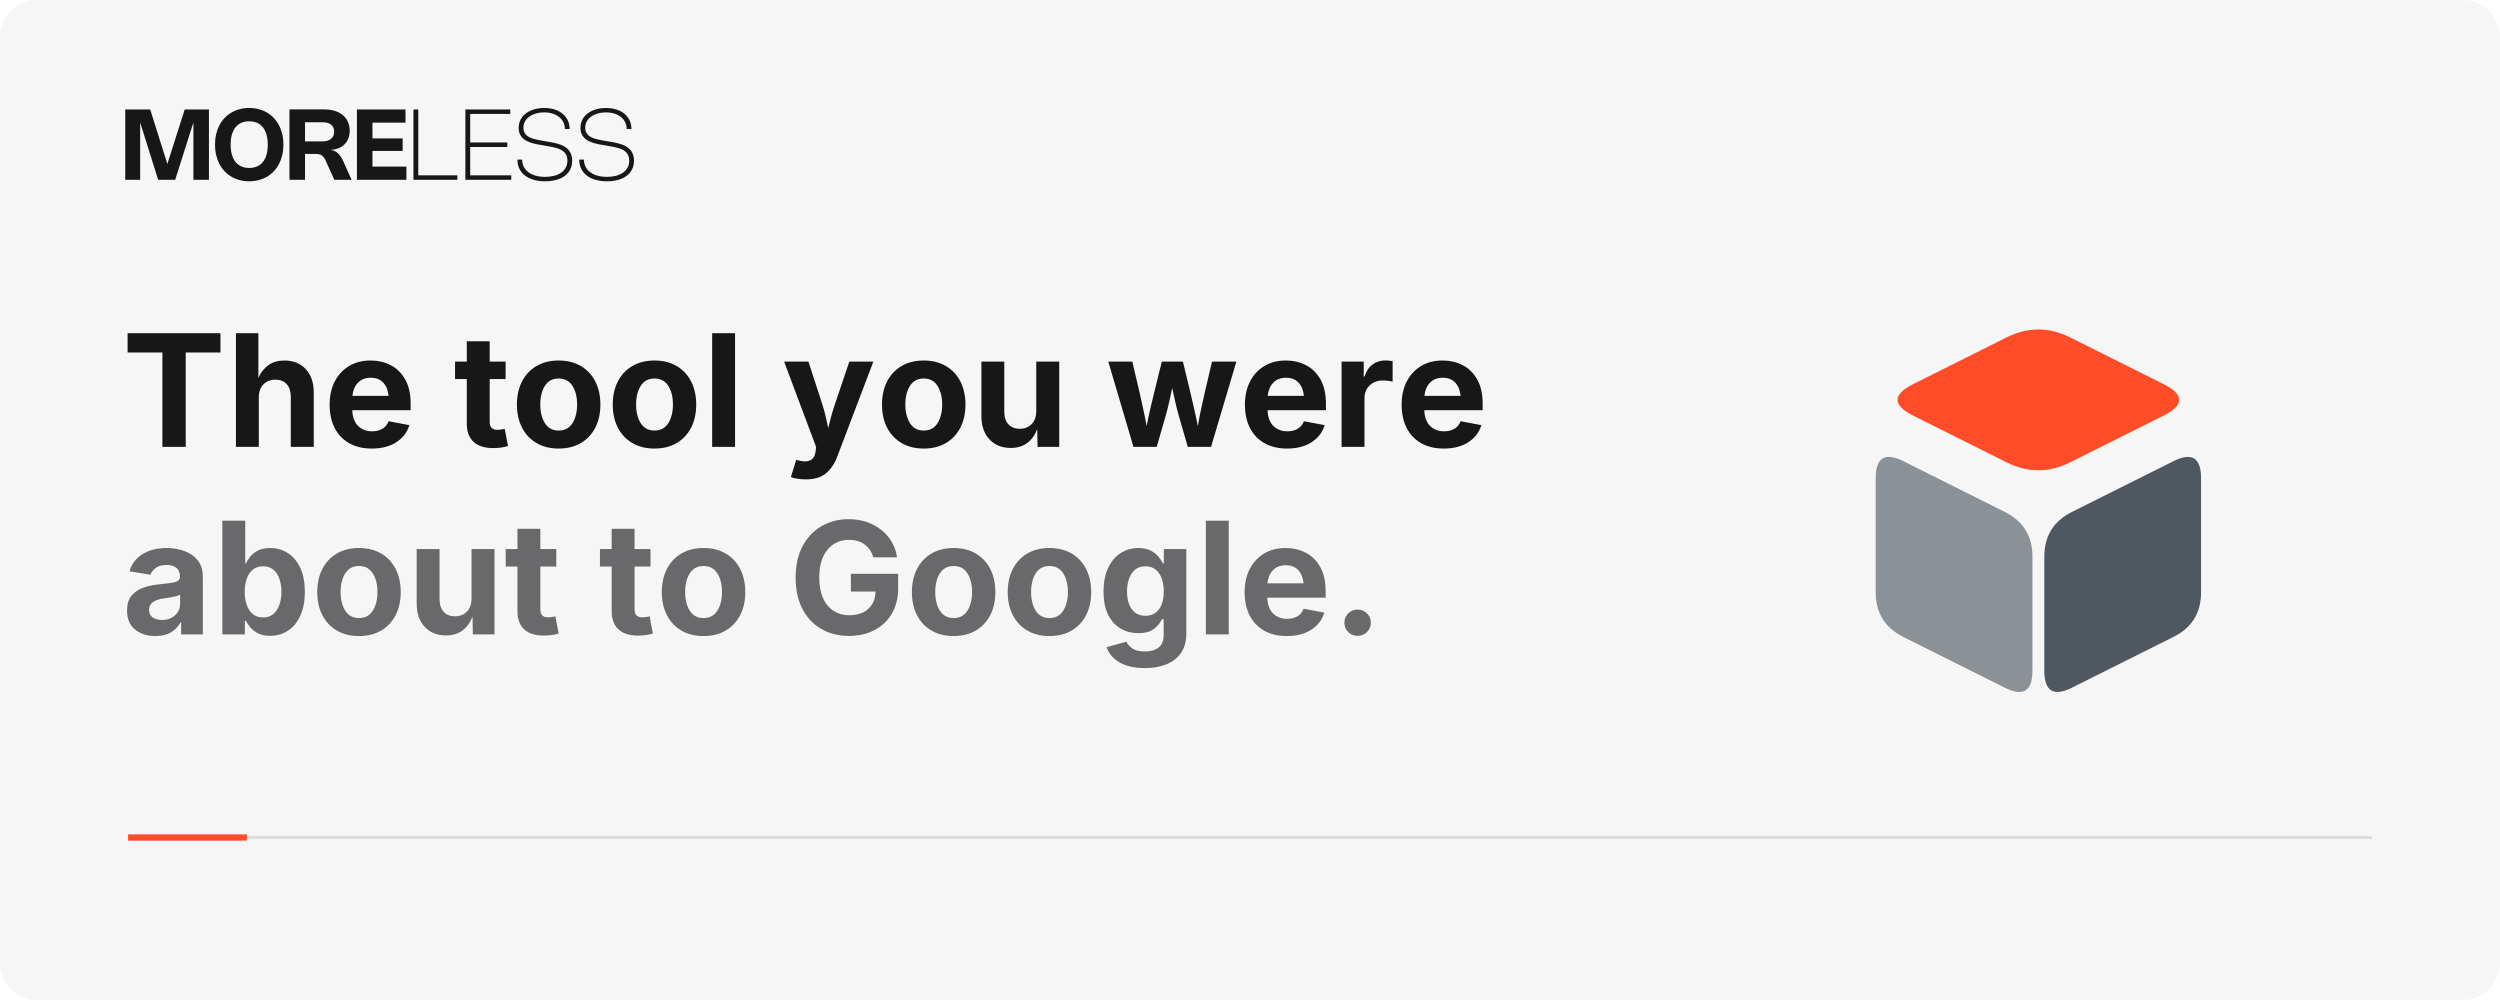
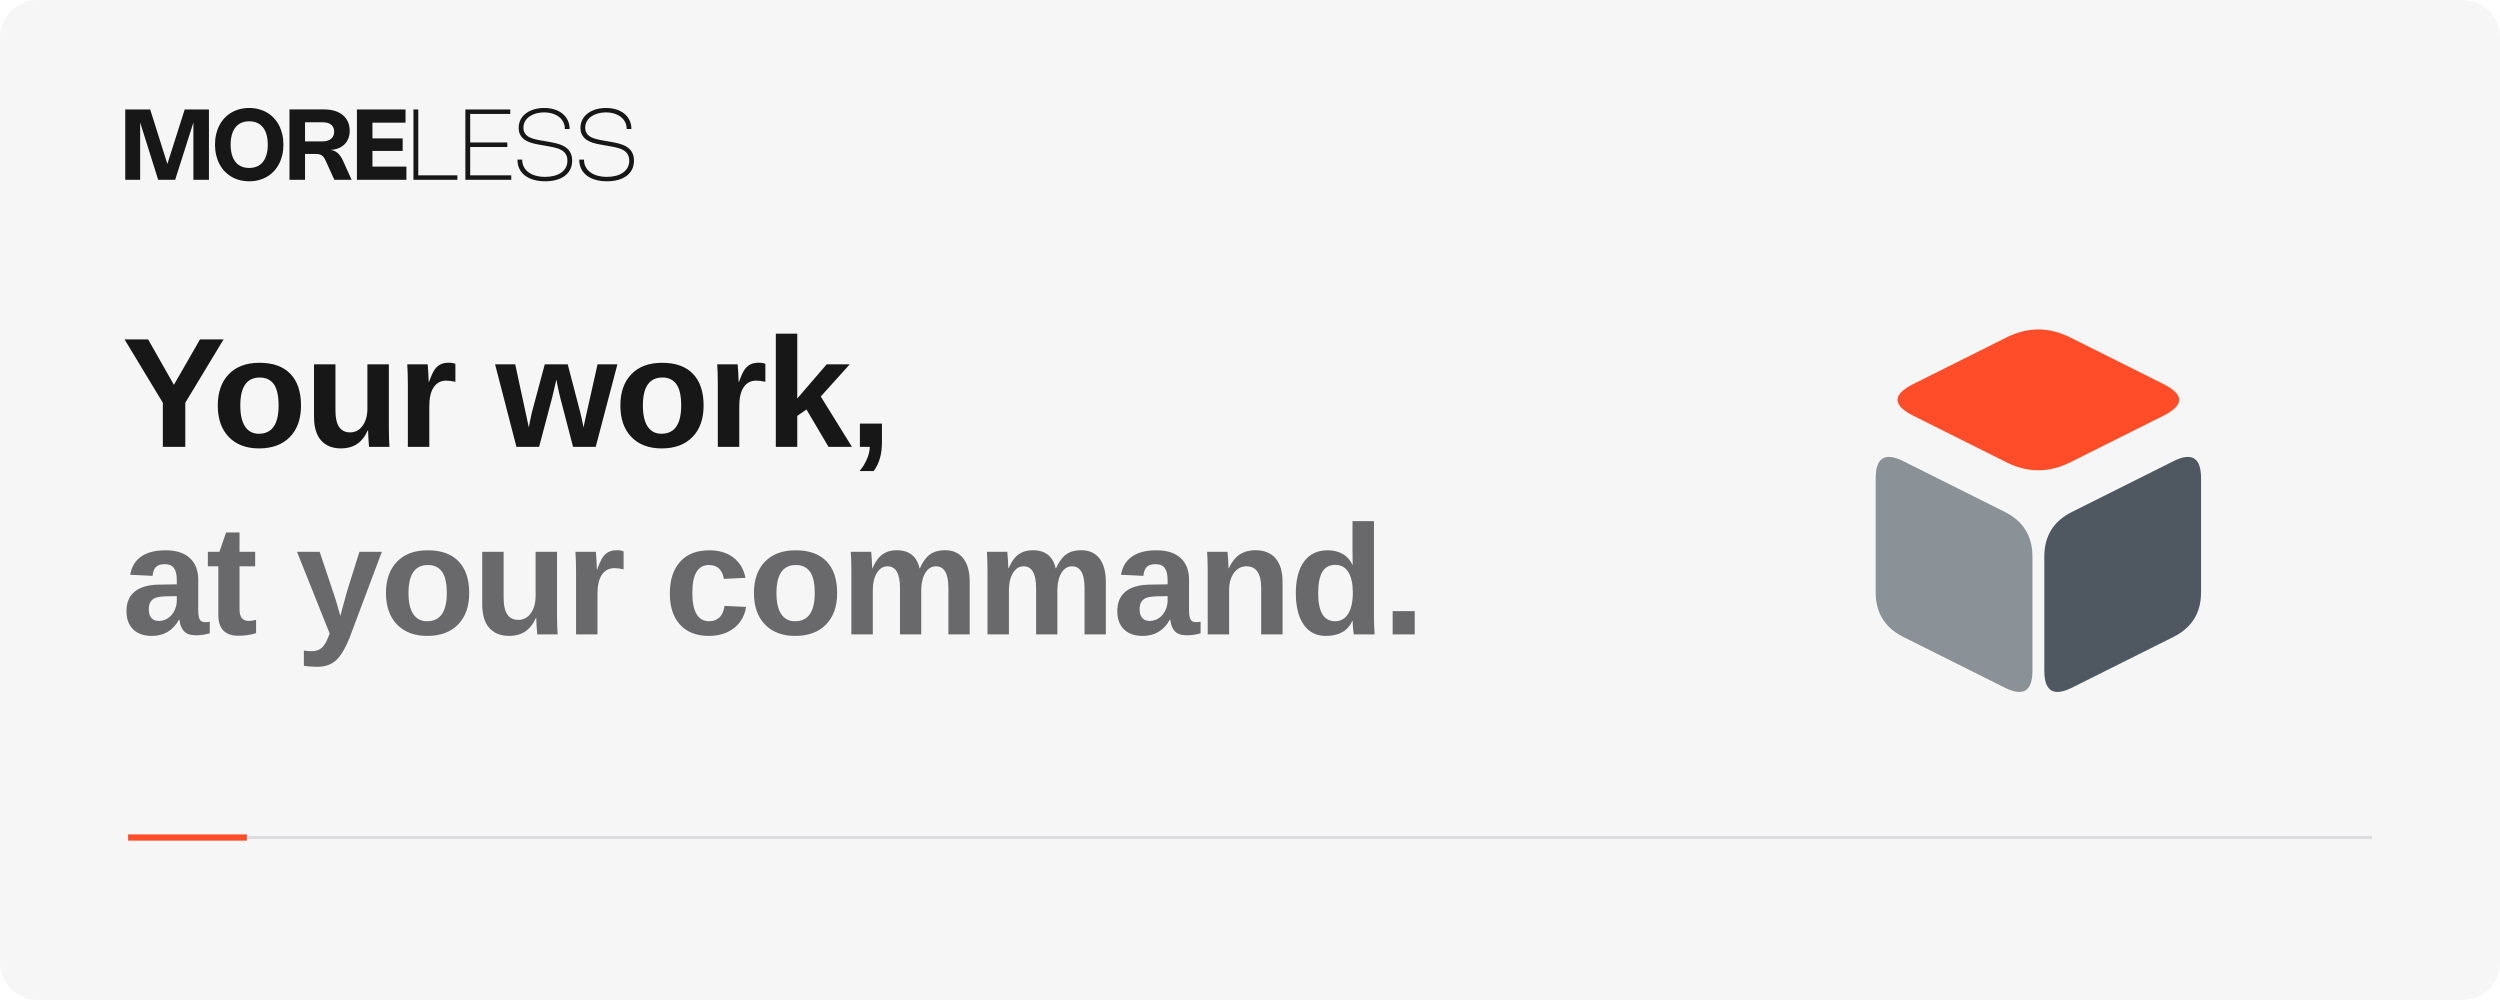
<svg xmlns="http://www.w3.org/2000/svg" width="1600" height="640">
  <path fill="#F6F6F6" d="M0 616L0 24Q0 23.411 0.029 22.822Q0.058 22.234 0.116 21.648Q0.173 21.061 0.26 20.478Q0.346 19.896 0.461 19.318Q0.576 18.74 0.719 18.168Q0.862 17.597 1.033 17.033Q1.204 16.469 1.403 15.915Q1.601 15.36 1.827 14.816Q2.052 14.271 2.304 13.739Q2.556 13.206 2.834 12.686Q3.112 12.167 3.415 11.662Q3.717 11.156 4.045 10.666Q4.372 10.176 4.723 9.703Q5.074 9.23 5.448 8.775Q5.822 8.319 6.217 7.883Q6.613 7.446 7.029 7.029Q7.446 6.613 7.883 6.217Q8.319 5.822 8.775 5.448Q9.23 5.074 9.703 4.723Q10.176 4.372 10.666 4.045Q11.156 3.717 11.662 3.415Q12.167 3.112 12.686 2.834Q13.206 2.556 13.739 2.304Q14.271 2.052 14.816 1.827Q15.36 1.601 15.915 1.403Q16.469 1.204 17.033 1.033Q17.597 0.862 18.168 0.719Q18.74 0.576 19.318 0.461Q19.896 0.346 20.478 0.26Q21.061 0.173 21.648 0.116Q22.234 0.058 22.822 0.029Q23.411 0 24 0L1576 0Q1576.589 0 1577.178 0.029Q1577.766 0.058 1578.352 0.116Q1578.939 0.173 1579.522 0.26Q1580.104 0.346 1580.682 0.461Q1581.26 0.576 1581.831 0.719Q1582.403 0.862 1582.967 1.033Q1583.531 1.204 1584.085 1.403Q1584.64 1.601 1585.184 1.827Q1585.728 2.052 1586.261 2.304Q1586.794 2.556 1587.313 2.834Q1587.833 3.112 1588.338 3.415Q1588.844 3.717 1589.333 4.045Q1589.823 4.372 1590.297 4.723Q1590.77 5.074 1591.225 5.448Q1591.681 5.822 1592.117 6.217Q1592.554 6.613 1592.97 7.029Q1593.387 7.446 1593.783 7.883Q1594.178 8.319 1594.552 8.775Q1594.926 9.23 1595.277 9.703Q1595.628 10.176 1595.955 10.666Q1596.282 11.156 1596.585 11.662Q1596.888 12.167 1597.166 12.686Q1597.444 13.206 1597.695 13.739Q1597.947 14.271 1598.173 14.816Q1598.398 15.36 1598.597 15.915Q1598.795 16.469 1598.966 17.033Q1599.137 17.597 1599.28 18.168Q1599.424 18.74 1599.539 19.318Q1599.654 19.896 1599.74 20.478Q1599.826 21.061 1599.884 21.648Q1599.942 22.234 1599.971 22.822Q1600 23.411 1600 24L1600 616Q1600 616.589 1599.971 617.178Q1599.942 617.766 1599.884 618.352Q1599.827 618.939 1599.74 619.521Q1599.654 620.104 1599.539 620.682Q1599.424 621.26 1599.28 621.831Q1599.137 622.403 1598.966 622.967Q1598.795 623.531 1598.597 624.085Q1598.398 624.64 1598.173 625.184Q1597.947 625.729 1597.695 626.261Q1597.444 626.794 1597.166 627.313Q1596.888 627.833 1596.585 628.338Q1596.282 628.844 1595.955 629.334Q1595.628 629.823 1595.277 630.297Q1594.926 630.77 1594.552 631.225Q1594.178 631.681 1593.783 632.117Q1593.387 632.554 1592.97 632.971Q1592.554 633.387 1592.117 633.783Q1591.681 634.179 1591.225 634.552Q1590.77 634.926 1590.297 635.277Q1589.823 635.628 1589.333 635.955Q1588.844 636.283 1588.338 636.586Q1587.833 636.888 1587.313 637.166Q1586.794 637.444 1586.261 637.696Q1585.728 637.948 1585.184 638.173Q1584.64 638.399 1584.085 638.597Q1583.531 638.796 1582.967 638.967Q1582.403 639.138 1581.831 639.281Q1581.26 639.424 1580.682 639.539Q1580.104 639.654 1579.522 639.74Q1578.939 639.827 1578.352 639.884Q1577.766 639.942 1577.178 639.971Q1576.589 640 1576 640L24 640Q23.411 640 22.822 639.971Q22.234 639.942 21.648 639.884Q21.061 639.827 20.478 639.74Q19.896 639.654 19.318 639.539Q18.74 639.424 18.168 639.281Q17.597 639.138 17.033 638.967Q16.469 638.796 15.915 638.597Q15.36 638.399 14.816 638.173Q14.271 637.948 13.739 637.696Q13.206 637.444 12.686 637.166Q12.167 636.888 11.662 636.585Q11.156 636.283 10.666 635.955Q10.176 635.628 9.703 635.277Q9.23 634.926 8.775 634.552Q8.319 634.178 7.883 633.783Q7.446 633.387 7.029 632.971Q6.613 632.554 6.217 632.117Q5.822 631.681 5.448 631.225Q5.074 630.77 4.723 630.297Q4.372 629.823 4.045 629.334Q3.717 628.844 3.415 628.338Q3.112 627.833 2.834 627.313Q2.556 626.794 2.304 626.261Q2.052 625.729 1.827 625.184Q1.601 624.64 1.403 624.085Q1.204 623.531 1.033 622.967Q0.862 622.403 0.719 621.831Q0.576 621.26 0.461 620.682Q0.346 620.104 0.26 619.521Q0.173 618.939 0.116 618.352Q0.058 617.766 0.029 617.178Q0 616.589 0 616Z" />
  <path fill="#171717" transform="matrix(0.11 0 0 0.11 78 60)" d="M506.598 91.334L506.598 500.74L416.129 500.74L416.129 167.35L310.051 500.74L211.285 500.74L106.348 167.21L106.348 500.74L19.598 500.74L19.598 91.334L164.754 91.334L264.676 408.412L365.598 91.334L506.598 91.334ZM541.803 296.037Q541.803 263.834 548.459 235.569C552.897 216.717 559.217 199.393 567.429 183.599Q579.738 159.898 597.491 141.147Q615.238 122.397 637.288 109.444Q659.332 96.494 685.459 89.615Q711.583 82.741 740.788 82.74Q769.989 82.741 796.116 89.615Q822.237 96.495 844.35 109.444Q866.475 122.397 884.147 141.147Q901.833 159.897 914.209 183.6C922.467 199.393 928.819 216.737 933.256 235.631Q939.913 263.976 939.913 296.037Q939.913 328.101 933.256 356.444C928.819 375.342 922.467 392.69 914.209 408.49Q901.832 432.179 884.147 450.928Q866.475 469.68 844.35 482.631Q822.237 495.586 796.116 502.459Q769.989 509.333 740.788 509.334Q711.582 509.333 685.459 502.459Q659.332 495.586 637.288 482.631Q615.238 469.68 597.491 450.928Q579.738 432.178 567.428 408.49Q555.115 384.79 548.459 356.444Q541.803 328.101 541.803 296.037M632.85 296.037Q632.85 328.82 640.069 354.162Q647.301 379.492 661.038 396.74C670.202 408.24 681.491 416.951 694.897 422.865Q715.017 431.741 740.787 431.74Q766.552 431.741 786.663 422.865C800.069 416.951 811.373 408.24 820.584 396.74Q834.414 379.491 841.631 354.162C846.451 337.268 848.866 317.892 848.866 296.037Q848.864 263.26 841.631 237.927Q834.413 212.585 820.584 195.334Q806.771 178.085 786.663 169.209C773.256 163.295 757.963 160.334 740.788 160.334C723.608 160.334 708.311 163.295 694.897 169.209Q674.787 178.085 661.037 195.334C651.881 206.834 644.889 221.034 640.069 237.928Q632.849 263.259 632.85 296.038M975.118 500.74L975.118 91.194L1177.68 91.194C1200.68 91.194 1221.313 94.108 1239.587 99.928Q1267.007 108.664 1286.117 124.772Q1305.225 140.867 1315.383 163.772Q1325.556 186.681 1325.555 215.022Q1325.555 239.788 1317.54 260.037Q1309.522 280.287 1294.696 294.819C1284.821 304.506 1272.891 312.096 1258.915 317.584Q1237.945 325.822 1212.04 326.678Q1236.507 328.4 1255.18 344.647Q1273.866 360.884 1287.337 391.084L1336.571 500.74L1236.227 500.74L1186.555 391.381Q1181.115 379.211 1175.525 371.271Q1169.945 363.321 1162.93 358.6C1158.25 355.444 1152.883 353.248 1146.82 352.006Q1137.741 350.147 1124.993 350.146L1065.587 350.146L1065.587 500.74L975.118 500.74ZM1167.228 277.147Q1183.257 277.147 1195.852 273.35Q1208.462 269.554 1217.18 262.334Q1225.91 255.103 1230.493 244.584Q1235.086 234.054 1235.087 220.6Q1235.085 194.117 1217.477 180.022Q1199.864 165.912 1167.087 165.912L1065.587 165.912L1065.587 277.147L1167.228 277.147ZM1650.349 91.334L1650.349 168.35L1457.959 168.35L1457.959 259.819L1633.755 259.819L1633.755 332.834L1457.958 332.834L1457.958 423.724L1655.505 423.724L1655.505 500.74L1367.489 500.74L1367.489 91.334L1650.349 91.334ZM1724.524 91.334L1724.524 474.537L1951.977 474.537L1951.977 500.74L1696.46 500.74L1696.46 91.334L1724.524 91.334ZM2259.756 91.334L2259.756 117.537L2026.568 117.537L2026.568 283.303L2242.568 283.303L2242.568 309.631L2026.568 309.631L2026.568 474.537L2265.474 474.537L2265.474 500.74L1998.506 500.74L1998.506 91.334L2259.756 91.334ZM2457.018 82.74Q2489.501 82.74 2516.705 91.272C2534.838 96.952 2550.444 105.084 2563.518 115.678Q2583.124 131.557 2594.08 154.256Q2605.032 176.945 2605.033 205.146L2577.393 205.146Q2577.391 182.805 2568.377 164.99Q2559.359 147.166 2543.252 134.569Q2527.157 121.978 2505.033 115.24C2490.291 110.752 2474.19 108.506 2456.721 108.506C2445.94 108.506 2435.463 109.393 2425.299 111.162Q2410.063 113.805 2396.674 119.037Q2383.28 124.257 2372.111 131.85Q2360.954 139.43 2353.002 149.319Q2345.062 159.195 2340.627 171.287C2337.667 179.35 2336.19 188.061 2336.19 197.412C2336.19 206.862 2337.666 215.069 2340.627 222.037Q2345.064 232.477 2352.94 240.209C2358.19 245.365 2364.416 249.689 2371.627 253.178Q2382.437 258.4 2395.315 262.256Q2408.204 266.116 2422.58 268.834Q2437.2 271.595 2451.861 274.131L2479.205 278.865Q2491.134 280.928 2503.033 283.162Q2515.283 285.45 2527.361 288.522Q2539.361 291.571 2550.986 295.834C2558.674 298.647 2565.947 301.987 2572.815 305.85Q2583.125 311.649 2591.783 319.381Q2600.439 327.102 2606.674 337.271Q2612.906 347.431 2616.408 360.241Q2619.907 373.054 2619.908 389.225Q2619.908 418.428 2608.378 440.835Q2596.858 463.242 2576.033 478.49Q2555.205 493.727 2526.283 501.522Q2497.375 509.333 2462.736 509.334Q2426.232 509.334 2396.456 500.803Q2366.686 492.289 2345.564 476.115Q2324.453 459.946 2312.923 436.475Q2301.405 412.992 2301.407 383.209L2329.032 383.209Q2329.03 406.835 2338.767 425.522Q2348.498 444.194 2366.11 457.084Q2383.718 469.964 2408.345 476.772C2424.76 481.302 2442.939 483.569 2462.876 483.569Q2490.796 483.571 2514.487 477.49Q2538.171 471.396 2555.487 459.444C2567.037 451.474 2576.057 441.624 2582.549 429.881Q2592.282 412.275 2592.282 389.225Q2592.28 373.193 2587.626 361.381Q2582.983 349.568 2574.814 340.991Q2566.657 332.401 2555.564 326.6Q2544.468 320.804 2531.439 316.725C2522.76 314.006 2513.626 311.717 2504.032 309.85Q2489.564 307.042 2475.049 304.49L2445.705 299.334Q2430.073 296.675 2414.502 293.678Q2398.645 290.647 2383.221 285.881Q2367.971 281.147 2354.377 274.209Q2340.784 267.271 2330.611 256.819C2323.838 249.849 2318.471 241.576 2314.502 231.99Q2308.563 217.602 2308.565 198.131Q2308.565 179.945 2313.861 164.35C2317.393 153.944 2322.354 144.47 2328.752 135.928Q2338.344 123.118 2351.862 113.24Q2365.392 103.366 2381.846 96.569Q2398.312 89.759 2417.346 86.256C2430.041 83.912 2443.268 82.74 2457.018 82.74M2816.608 82.74Q2849.091 82.74 2876.296 91.272C2894.428 96.952 2910.034 105.084 2923.108 115.678Q2942.713 131.557 2953.671 154.256Q2964.623 176.945 2964.624 205.146L2936.984 205.146C2936.984 190.252 2933.975 176.866 2927.967 164.99Q2918.951 147.166 2902.842 134.569Q2886.748 121.978 2864.624 115.24Q2842.513 108.507 2816.311 108.506C2805.53 108.506 2795.053 109.393 2784.889 111.162Q2769.654 113.805 2756.264 119.037Q2742.869 124.257 2731.702 131.85Q2720.544 139.43 2712.592 149.319Q2704.654 159.195 2700.217 171.287C2697.257 179.35 2695.78 188.061 2695.78 197.412Q2695.779 211.586 2700.217 222.037Q2704.655 232.477 2712.53 240.209Q2720.404 247.944 2731.217 253.178Q2742.027 258.4 2754.905 262.256C2763.499 264.83 2772.584 267.022 2782.171 268.834Q2796.79 271.595 2811.451 274.131L2838.796 278.865Q2850.725 280.928 2862.624 283.162Q2874.874 285.45 2886.951 288.522Q2898.952 291.571 2910.576 295.834C2918.263 298.647 2925.536 301.987 2932.404 305.85C2939.279 309.717 2945.599 314.225 2951.373 319.381Q2960.029 327.102 2966.263 337.271C2970.42 344.045 2973.662 351.701 2975.998 360.241Q2979.497 373.054 2979.498 389.225Q2979.498 418.428 2967.966 440.835Q2956.446 463.242 2935.623 478.49Q2914.793 493.727 2885.873 501.522C2866.599 506.729 2845.42 509.334 2822.326 509.334Q2785.822 509.334 2756.045 500.803Q2726.278 492.289 2705.154 476.115Q2684.044 459.946 2672.514 436.475Q2660.996 412.992 2660.998 383.209L2688.623 383.209Q2688.621 406.835 2698.357 425.522Q2708.088 444.194 2725.701 457.084Q2743.308 469.964 2767.935 476.772C2784.349 481.302 2802.529 483.569 2822.466 483.569Q2850.386 483.571 2874.076 477.49Q2897.761 471.396 2915.076 459.444C2926.626 451.474 2935.646 441.624 2942.138 429.881Q2951.872 412.275 2951.873 389.225C2951.873 378.537 2950.318 369.256 2947.216 361.381C2944.123 353.506 2939.849 346.709 2934.404 340.991Q2926.247 332.401 2915.154 326.6Q2904.058 320.804 2891.029 316.725C2882.349 314.006 2873.216 311.717 2863.623 309.85Q2849.154 307.042 2834.638 304.49L2805.295 299.334Q2789.662 296.675 2774.091 293.678Q2758.234 290.647 2742.811 285.881Q2727.559 281.147 2713.966 274.209Q2700.373 267.271 2690.201 256.819C2683.427 249.849 2678.061 241.576 2674.091 231.99Q2668.153 217.602 2668.154 198.131Q2668.154 179.945 2673.451 164.35Q2678.746 148.741 2688.341 135.928Q2697.933 123.118 2711.451 113.24Q2724.981 103.366 2741.435 96.569C2752.412 92.029 2764.248 88.592 2776.935 86.256Q2795.981 82.74 2816.607 82.74" />
-   <path fill="#171717" transform="translate(78 286)" d="M3.662 -60.4L3.662 -72.754L63.086 -72.754L63.086 -60.4L40.869 -60.4L40.869 0L25.928 0L25.928 -60.4L3.662 -60.4Z" />
-   <path fill="#171717" transform="translate(144.748 286)" d="M20.898 -31.592L20.898 0L6.25 0L6.25 -72.754L20.605 -72.754L20.605 -44.141Q22.998 -49.463 27.1 -52.368Q31.201 -55.273 37.256 -55.273Q45.752 -55.273 50.903 -49.805Q56.055 -44.336 56.055 -34.717L56.055 0L41.357 0L41.357 -32.178Q41.357 -37.256 38.745 -40.137Q36.133 -43.018 31.494 -43.018Q26.807 -43.018 23.853 -40.015Q20.898 -37.012 20.898 -31.592Z" />
-   <path fill="#171717" transform="translate(207.004 286)" d="M30.908 1.074Q22.559 1.074 16.504 -2.344Q10.449 -5.762 7.202 -12.061Q3.955 -18.359 3.955 -27.002Q3.955 -35.449 7.202 -41.797Q10.449 -48.145 16.333 -51.709Q22.217 -55.273 30.176 -55.273Q37.305 -55.273 43.115 -52.246Q48.926 -49.219 52.368 -43.066Q55.811 -36.914 55.811 -27.588L55.811 -23.486L18.457 -23.486Q18.701 -16.797 22.168 -13.379Q25.635 -9.961 31.152 -9.961Q35.01 -9.961 37.769 -11.597Q40.527 -13.232 41.699 -16.406L54.98 -13.916Q52.979 -7.129 46.704 -3.027Q40.43 1.074 30.908 1.074ZM18.555 -32.666L41.699 -32.666Q41.162 -37.988 38.281 -41.113Q35.4 -44.238 30.322 -44.238Q25.049 -44.238 22.021 -40.991Q18.994 -37.744 18.555 -32.666Z" />
-   <path fill="#171717" transform="translate(266.574 286)" d="" />
-   <path fill="#171717" transform="translate(290.256 286)" d="M33.35 -54.59L33.35 -43.408L23.145 -43.408L23.145 -15.967Q23.145 -10.889 28.125 -10.889Q28.955 -10.889 30.444 -11.108Q31.934 -11.328 32.764 -11.523L34.863 -0.537Q32.422 0.195 30.005 0.488Q27.588 0.781 25.391 0.781Q17.188 0.781 12.842 -3.198Q8.496 -7.178 8.496 -14.697L8.496 -43.408L0.977 -43.408L0.977 -54.59L8.496 -54.59L8.496 -67.578L23.145 -67.578L23.145 -54.59L33.35 -54.59Z" />
-   <path fill="#171717" transform="translate(326.877 286)" d="M30.664 1.074Q22.461 1.074 16.455 -2.466Q10.449 -6.006 7.202 -12.329Q3.955 -18.652 3.955 -27.051Q3.955 -35.498 7.202 -41.846Q10.449 -48.193 16.455 -51.733Q22.461 -55.273 30.664 -55.273Q38.867 -55.273 44.873 -51.733Q50.879 -48.193 54.126 -41.846Q57.373 -35.498 57.373 -27.051Q57.373 -18.652 54.126 -12.329Q50.879 -6.006 44.873 -2.466Q38.867 1.074 30.664 1.074ZM30.664 -10.449Q36.523 -10.449 39.502 -15.186Q42.48 -19.922 42.48 -27.1Q42.48 -34.326 39.502 -39.038Q36.523 -43.75 30.664 -43.75Q24.805 -43.75 21.851 -39.038Q18.896 -34.326 18.896 -27.1Q18.896 -19.922 21.851 -15.186Q24.805 -10.449 30.664 -10.449Z" />
-   <path fill="#171717" transform="translate(388.205 286)" d="M30.664 1.074Q22.461 1.074 16.455 -2.466Q10.449 -6.006 7.202 -12.329Q3.955 -18.652 3.955 -27.051Q3.955 -35.498 7.202 -41.846Q10.449 -48.193 16.455 -51.733Q22.461 -55.273 30.664 -55.273Q38.867 -55.273 44.873 -51.733Q50.879 -48.193 54.126 -41.846Q57.373 -35.498 57.373 -27.051Q57.373 -18.652 54.126 -12.329Q50.879 -6.006 44.873 -2.466Q38.867 1.074 30.664 1.074ZM30.664 -10.449Q36.523 -10.449 39.502 -15.186Q42.48 -19.922 42.48 -27.1Q42.48 -34.326 39.502 -39.038Q36.523 -43.75 30.664 -43.75Q24.805 -43.75 21.851 -39.038Q18.896 -34.326 18.896 -27.1Q18.896 -19.922 21.851 -15.186Q24.805 -10.449 30.664 -10.449Z" />
-   <path fill="#171717" transform="translate(449.533 286)" d="M20.898 -72.754L20.898 0L6.25 0L6.25 -72.754L20.898 -72.754Z" />
-   <path fill="#171717" transform="translate(476.633 286)" d="" />
-   <path fill="#171717" transform="translate(500.314 286)" d="M5.859 19.336L9.229 8.301L11.035 8.74Q15.479 9.961 18.311 8.569Q21.143 7.178 21.631 3.076L22.021 0.146L1.514 -54.59L17.09 -54.59L26.27 -26.27Q27.393 -22.705 28.174 -19.165Q28.955 -15.625 29.736 -12.012Q30.615 -15.674 31.567 -19.214Q32.52 -22.754 33.691 -26.27L43.262 -54.59L58.643 -54.59L35.449 6.445Q32.959 13.037 28.296 16.919Q23.633 20.801 15.43 20.801Q12.5 20.801 9.961 20.386Q7.422 19.971 5.859 19.336Z" />
-   <path fill="#171717" transform="translate(560.52 286)" d="M30.664 1.074Q22.461 1.074 16.455 -2.466Q10.449 -6.006 7.202 -12.329Q3.955 -18.652 3.955 -27.051Q3.955 -35.498 7.202 -41.846Q10.449 -48.193 16.455 -51.733Q22.461 -55.273 30.664 -55.273Q38.867 -55.273 44.873 -51.733Q50.879 -48.193 54.126 -41.846Q57.373 -35.498 57.373 -27.051Q57.373 -18.652 54.126 -12.329Q50.879 -6.006 44.873 -2.466Q38.867 1.074 30.664 1.074ZM30.664 -10.449Q36.523 -10.449 39.502 -15.186Q42.48 -19.922 42.48 -27.1Q42.48 -34.326 39.502 -39.038Q36.523 -43.75 30.664 -43.75Q24.805 -43.75 21.851 -39.038Q18.896 -34.326 18.896 -27.1Q18.896 -19.922 21.851 -15.186Q24.805 -10.449 30.664 -10.449Z" />
-   <path fill="#171717" transform="translate(621.848 286)" d="M25.049 0.684Q16.553 0.684 11.401 -4.785Q6.25 -10.254 6.25 -19.873L6.25 -54.59L20.898 -54.59L20.898 -22.412Q20.898 -17.334 23.535 -14.453Q26.172 -11.572 30.762 -11.572Q35.449 -11.572 38.403 -14.575Q41.357 -17.578 41.357 -22.998L41.357 -54.59L56.055 -54.59L56.055 0L42.188 0L41.992 -11.328Q39.697 -5.518 35.474 -2.417Q31.25 0.684 25.049 0.684Z" />
-   <path fill="#171717" transform="translate(684.104 286)" d="" />
-   <path fill="#171717" transform="translate(707.785 286)" d="M17.627 0L1.514 -54.59L16.895 -54.59L21.631 -34.424Q22.607 -29.883 23.779 -24.658Q24.951 -19.434 26.074 -13.33Q27.197 -19.287 28.442 -24.536Q29.688 -29.785 30.811 -34.424L35.791 -54.59L49.268 -54.59L54.15 -34.424Q55.176 -29.785 56.421 -24.561Q57.666 -19.336 58.838 -13.281Q59.863 -19.336 60.986 -24.561Q62.109 -29.785 63.184 -34.424L67.92 -54.59L83.496 -54.59L67.285 0L52.393 0L46.338 -21.045Q45.312 -24.561 44.36 -28.955Q43.408 -33.35 42.432 -37.646Q41.504 -33.35 40.527 -28.931Q39.551 -24.512 38.574 -21.045L32.52 0L17.627 0Z" />
-   <path fill="#171717" transform="translate(792.795 286)" d="M30.908 1.074Q22.559 1.074 16.504 -2.344Q10.449 -5.762 7.202 -12.061Q3.955 -18.359 3.955 -27.002Q3.955 -35.449 7.202 -41.797Q10.449 -48.145 16.333 -51.709Q22.217 -55.273 30.176 -55.273Q37.305 -55.273 43.115 -52.246Q48.926 -49.219 52.368 -43.066Q55.811 -36.914 55.811 -27.588L55.811 -23.486L18.457 -23.486Q18.701 -16.797 22.168 -13.379Q25.635 -9.961 31.152 -9.961Q35.01 -9.961 37.769 -11.597Q40.527 -13.232 41.699 -16.406L54.98 -13.916Q52.979 -7.129 46.704 -3.027Q40.43 1.074 30.908 1.074ZM18.555 -32.666L41.699 -32.666Q41.162 -37.988 38.281 -41.113Q35.4 -44.238 30.322 -44.238Q25.049 -44.238 22.021 -40.991Q18.994 -37.744 18.555 -32.666Z" />
-   <path fill="#171717" transform="translate(852.365 286)" d="M6.25 0L6.25 -54.59L20.41 -54.59L20.41 -45.068L20.996 -45.068Q22.51 -50.098 26.05 -52.71Q29.59 -55.322 34.18 -55.322Q36.67 -55.322 38.916 -54.834L38.916 -41.748Q37.939 -42.041 36.06 -42.261Q34.18 -42.48 32.568 -42.48Q27.49 -42.48 24.194 -39.307Q20.898 -36.133 20.898 -31.055L20.898 0L6.25 0Z" />
-   <path fill="#171717" transform="translate(893.088 286)" d="M30.908 1.074Q22.559 1.074 16.504 -2.344Q10.449 -5.762 7.202 -12.061Q3.955 -18.359 3.955 -27.002Q3.955 -35.449 7.202 -41.797Q10.449 -48.145 16.333 -51.709Q22.217 -55.273 30.176 -55.273Q37.305 -55.273 43.115 -52.246Q48.926 -49.219 52.368 -43.066Q55.811 -36.914 55.811 -27.588L55.811 -23.486L18.457 -23.486Q18.701 -16.797 22.168 -13.379Q25.635 -9.961 31.152 -9.961Q35.01 -9.961 37.769 -11.597Q40.527 -13.232 41.699 -16.406L54.98 -13.916Q52.979 -7.129 46.704 -3.027Q40.43 1.074 30.908 1.074ZM18.555 -32.666L41.699 -32.666Q41.162 -37.988 38.281 -41.113Q35.4 -44.238 30.322 -44.238Q25.049 -44.238 22.021 -40.991Q18.994 -37.744 18.555 -32.666Z" />
-   <path fill="#69696B" transform="translate(78 406)" d="M21.484 1.074Q13.672 1.074 8.496 -3.052Q3.32 -7.178 3.32 -15.283Q3.32 -21.387 6.25 -24.854Q9.18 -28.32 13.867 -29.932Q18.555 -31.543 23.926 -32.031Q30.957 -32.715 34.058 -33.472Q37.158 -34.229 37.158 -36.914L37.158 -37.158Q37.158 -40.625 34.937 -42.529Q32.715 -44.434 28.613 -44.434Q24.365 -44.434 21.777 -42.603Q19.189 -40.771 18.311 -38.135L4.883 -40.381Q6.982 -47.461 13.257 -51.367Q19.531 -55.273 28.662 -55.273Q34.521 -55.273 39.819 -53.418Q45.117 -51.562 48.462 -47.485Q51.807 -43.408 51.807 -36.768L51.807 0L37.939 0L37.939 -7.568L37.451 -7.568Q35.449 -3.76 31.494 -1.343Q27.539 1.074 21.484 1.074ZM25.635 -9.229Q30.762 -9.229 34.009 -12.207Q37.256 -15.186 37.256 -19.531L37.256 -25.439Q36.377 -24.805 34.399 -24.341Q32.422 -23.877 30.225 -23.511Q28.027 -23.145 26.416 -22.949Q22.363 -22.363 19.873 -20.654Q17.383 -18.945 17.383 -15.674Q17.383 -12.5 19.702 -10.864Q22.021 -9.229 25.635 -9.229Z" />
-   <path fill="#69696B" transform="translate(136.057 406)" d="M36.816 0.928Q32.373 0.928 29.297 -0.586Q26.221 -2.1 24.292 -4.321Q22.363 -6.543 21.338 -8.74L20.654 -8.74L20.654 0L6.25 0L6.25 -72.754L20.898 -72.754L20.898 -45.41L21.338 -45.41Q22.314 -47.559 24.194 -49.854Q26.074 -52.148 29.175 -53.711Q32.275 -55.273 36.914 -55.273Q42.969 -55.273 47.998 -52.148Q53.027 -49.023 56.03 -42.773Q59.033 -36.523 59.033 -27.197Q59.033 -18.115 56.104 -11.841Q53.174 -5.566 48.145 -2.319Q43.115 0.928 36.816 0.928ZM32.324 -10.84Q38.037 -10.84 41.04 -15.43Q44.043 -20.02 44.043 -27.246Q44.043 -34.424 41.064 -38.989Q38.086 -43.555 32.324 -43.555Q26.66 -43.555 23.608 -39.111Q20.557 -34.668 20.557 -27.246Q20.557 -19.824 23.633 -15.332Q26.709 -10.84 32.324 -10.84Z" />
-   <path fill="#69696B" transform="translate(199.094 406)" d="M30.664 1.074Q22.461 1.074 16.455 -2.466Q10.449 -6.006 7.202 -12.329Q3.955 -18.652 3.955 -27.051Q3.955 -35.498 7.202 -41.846Q10.449 -48.193 16.455 -51.733Q22.461 -55.273 30.664 -55.273Q38.867 -55.273 44.873 -51.733Q50.879 -48.193 54.126 -41.846Q57.373 -35.498 57.373 -27.051Q57.373 -18.652 54.126 -12.329Q50.879 -6.006 44.873 -2.466Q38.867 1.074 30.664 1.074ZM30.664 -10.449Q36.523 -10.449 39.502 -15.186Q42.48 -19.922 42.48 -27.1Q42.48 -34.326 39.502 -39.038Q36.523 -43.75 30.664 -43.75Q24.805 -43.75 21.851 -39.038Q18.896 -34.326 18.896 -27.1Q18.896 -19.922 21.851 -15.186Q24.805 -10.449 30.664 -10.449Z" />
-   <path fill="#69696B" transform="translate(260.422 406)" d="M25.049 0.684Q16.553 0.684 11.401 -4.785Q6.25 -10.254 6.25 -19.873L6.25 -54.59L20.898 -54.59L20.898 -22.412Q20.898 -17.334 23.535 -14.453Q26.172 -11.572 30.762 -11.572Q35.449 -11.572 38.403 -14.575Q41.357 -17.578 41.357 -22.998L41.357 -54.59L56.055 -54.59L56.055 0L42.188 0L41.992 -11.328Q39.697 -5.518 35.474 -2.417Q31.25 0.684 25.049 0.684Z" />
-   <path fill="#69696B" transform="translate(322.678 406)" d="M33.35 -54.59L33.35 -43.408L23.145 -43.408L23.145 -15.967Q23.145 -10.889 28.125 -10.889Q28.955 -10.889 30.444 -11.108Q31.934 -11.328 32.764 -11.523L34.863 -0.537Q32.422 0.195 30.005 0.488Q27.588 0.781 25.391 0.781Q17.188 0.781 12.842 -3.198Q8.496 -7.178 8.496 -14.697L8.496 -43.408L0.977 -43.408L0.977 -54.59L8.496 -54.59L8.496 -67.578L23.145 -67.578L23.145 -54.59L33.35 -54.59Z" />
-   <path fill="#69696B" transform="translate(359.299 406)" d="" />
-   <path fill="#69696B" transform="translate(382.98 406)" d="M33.35 -54.59L33.35 -43.408L23.145 -43.408L23.145 -15.967Q23.145 -10.889 28.125 -10.889Q28.955 -10.889 30.444 -11.108Q31.934 -11.328 32.764 -11.523L34.863 -0.537Q32.422 0.195 30.005 0.488Q27.588 0.781 25.391 0.781Q17.188 0.781 12.842 -3.198Q8.496 -7.178 8.496 -14.697L8.496 -43.408L0.977 -43.408L0.977 -54.59L8.496 -54.59L8.496 -67.578L23.145 -67.578L23.145 -54.59L33.35 -54.59Z" />
-   <path fill="#69696B" transform="translate(419.602 406)" d="M30.664 1.074Q22.461 1.074 16.455 -2.466Q10.449 -6.006 7.202 -12.329Q3.955 -18.652 3.955 -27.051Q3.955 -35.498 7.202 -41.846Q10.449 -48.193 16.455 -51.733Q22.461 -55.273 30.664 -55.273Q38.867 -55.273 44.873 -51.733Q50.879 -48.193 54.126 -41.846Q57.373 -35.498 57.373 -27.051Q57.373 -18.652 54.126 -12.329Q50.879 -6.006 44.873 -2.466Q38.867 1.074 30.664 1.074ZM30.664 -10.449Q36.523 -10.449 39.502 -15.186Q42.48 -19.922 42.48 -27.1Q42.48 -34.326 39.502 -39.038Q36.523 -43.75 30.664 -43.75Q24.805 -43.75 21.851 -39.038Q18.896 -34.326 18.896 -27.1Q18.896 -19.922 21.851 -15.186Q24.805 -10.449 30.664 -10.449Z" />
-   <path fill="#69696B" transform="translate(480.93 406)" d="" />
-   <path fill="#69696B" transform="translate(504.611 406)" d="M38.818 0.977Q28.613 0.977 20.898 -3.54Q13.184 -8.057 8.887 -16.406Q4.59 -24.756 4.59 -36.279Q4.59 -48.047 9.058 -56.445Q13.525 -64.844 21.216 -69.287Q28.906 -73.73 38.477 -73.73Q46.68 -73.73 53.32 -70.605Q59.961 -67.48 64.209 -61.987Q68.457 -56.494 69.482 -49.316L54.346 -49.316Q52.783 -54.541 48.779 -57.52Q44.775 -60.498 38.721 -60.498Q30.322 -60.498 25.024 -54.248Q19.727 -47.998 19.727 -36.426Q19.727 -24.854 24.951 -18.555Q30.176 -12.256 38.916 -12.256Q46.68 -12.256 51.123 -16.357Q55.566 -20.459 55.762 -27.441L39.941 -27.441L39.941 -38.77L70.215 -38.77L70.215 -29.688Q70.215 -20.117 66.162 -13.257Q62.109 -6.396 55.029 -2.71Q47.949 0.977 38.818 0.977Z" />
-   <path fill="#69696B" transform="translate(579.66 406)" d="M30.664 1.074Q22.461 1.074 16.455 -2.466Q10.449 -6.006 7.202 -12.329Q3.955 -18.652 3.955 -27.051Q3.955 -35.498 7.202 -41.846Q10.449 -48.193 16.455 -51.733Q22.461 -55.273 30.664 -55.273Q38.867 -55.273 44.873 -51.733Q50.879 -48.193 54.126 -41.846Q57.373 -35.498 57.373 -27.051Q57.373 -18.652 54.126 -12.329Q50.879 -6.006 44.873 -2.466Q38.867 1.074 30.664 1.074ZM30.664 -10.449Q36.523 -10.449 39.502 -15.186Q42.48 -19.922 42.48 -27.1Q42.48 -34.326 39.502 -39.038Q36.523 -43.75 30.664 -43.75Q24.805 -43.75 21.851 -39.038Q18.896 -34.326 18.896 -27.1Q18.896 -19.922 21.851 -15.186Q24.805 -10.449 30.664 -10.449Z" />
-   <path fill="#69696B" transform="translate(640.988 406)" d="M30.664 1.074Q22.461 1.074 16.455 -2.466Q10.449 -6.006 7.202 -12.329Q3.955 -18.652 3.955 -27.051Q3.955 -35.498 7.202 -41.846Q10.449 -48.193 16.455 -51.733Q22.461 -55.273 30.664 -55.273Q38.867 -55.273 44.873 -51.733Q50.879 -48.193 54.126 -41.846Q57.373 -35.498 57.373 -27.051Q57.373 -18.652 54.126 -12.329Q50.879 -6.006 44.873 -2.466Q38.867 1.074 30.664 1.074ZM30.664 -10.449Q36.523 -10.449 39.502 -15.186Q42.48 -19.922 42.48 -27.1Q42.48 -34.326 39.502 -39.038Q36.523 -43.75 30.664 -43.75Q24.805 -43.75 21.851 -39.038Q18.896 -34.326 18.896 -27.1Q18.896 -19.922 21.851 -15.186Q24.805 -10.449 30.664 -10.449Z" />
-   <path fill="#69696B" transform="translate(702.316 406)" d="M30.518 21.582Q20.264 21.582 14.014 17.822Q7.764 14.062 5.957 8.203L18.555 4.688Q19.58 6.982 22.339 8.96Q25.098 10.938 30.42 10.938Q35.986 10.938 39.209 8.374Q42.432 5.811 42.432 0.391L42.432 -9.668L41.309 -9.668Q39.795 -6.348 36.304 -3.564Q32.812 -0.781 26.172 -0.781Q20.02 -0.781 14.99 -3.662Q9.961 -6.543 6.958 -12.451Q3.955 -18.359 3.955 -27.393Q3.955 -36.621 7.007 -42.822Q10.059 -49.023 15.112 -52.148Q20.166 -55.273 26.221 -55.273Q30.811 -55.273 33.936 -53.711Q37.061 -52.148 38.989 -49.854Q40.918 -47.559 41.895 -45.41L42.529 -45.41L42.529 -54.59L56.934 -54.59L56.934 -0.439Q56.934 6.934 53.54 11.841Q50.146 16.748 44.165 19.165Q38.184 21.582 30.518 21.582ZM30.762 -11.914Q36.377 -11.914 39.429 -16.04Q42.48 -20.166 42.48 -27.49Q42.48 -34.766 39.453 -39.16Q36.426 -43.555 30.762 -43.555Q25 -43.555 21.997 -39.038Q18.994 -34.521 18.994 -27.49Q18.994 -20.312 22.021 -16.113Q25.049 -11.914 30.762 -11.914Z" />
-   <path fill="#69696B" transform="translate(765.5 406)" d="M20.898 -72.754L20.898 0L6.25 0L6.25 -72.754L20.898 -72.754Z" />
-   <path fill="#69696B" transform="translate(792.6 406)" d="M30.908 1.074Q22.559 1.074 16.504 -2.344Q10.449 -5.762 7.202 -12.061Q3.955 -18.359 3.955 -27.002Q3.955 -35.449 7.202 -41.797Q10.449 -48.145 16.333 -51.709Q22.217 -55.273 30.176 -55.273Q37.305 -55.273 43.115 -52.246Q48.926 -49.219 52.368 -43.066Q55.811 -36.914 55.811 -27.588L55.811 -23.486L18.457 -23.486Q18.701 -16.797 22.168 -13.379Q25.635 -9.961 31.152 -9.961Q35.01 -9.961 37.769 -11.597Q40.527 -13.232 41.699 -16.406L54.98 -13.916Q52.979 -7.129 46.704 -3.027Q40.43 1.074 30.908 1.074ZM18.555 -32.666L41.699 -32.666Q41.162 -37.988 38.281 -41.113Q35.4 -44.238 30.322 -44.238Q25.049 -44.238 22.021 -40.991Q18.994 -37.744 18.555 -32.666Z" />
-   <path fill="#69696B" transform="translate(852.17 406)" d="M16.699 0.928Q13.135 0.928 10.693 -1.489Q8.252 -3.906 8.252 -7.471Q8.252 -11.035 10.693 -13.452Q13.135 -15.869 16.699 -15.869Q20.264 -15.869 22.705 -13.452Q25.146 -11.035 25.146 -7.471Q25.146 -3.906 22.705 -1.489Q20.264 0.928 16.699 0.928Z" />
+   <text x="78" y="286" fill="#171717" font-family="Arial, Helvetica, sans-serif" font-size="100" font-weight="700" letter-spacing="-1.8">Your work,</text>
+   <text x="78" y="406" fill="#69696B" font-family="Arial, Helvetica, sans-serif" font-size="100" font-weight="700" letter-spacing="-1.8">at your command.</text>
  <path fill="#8A9197" transform="matrix(0.76 0 0 0.76 1106.2 148)" d="M147.2 193.6L232.8 236.4Q256 248 256 274L256 370Q256 396 232.8 384.4L147.2 341.6Q124 330 124 304L124 208Q124 182 147.2 193.6Z" />
  <path fill="#4F5861" transform="matrix(0.76 0 0 0.76 1113.8 148)" d="M364.8 193.6L279.2 236.4Q256 248 256 274L256 370Q256 396 279.2 384.4L364.8 341.6Q388 330 388 304L388 208Q388 182 364.8 193.6Z" />
  <path fill="#FF4D29" transform="matrix(0.76 0 0 0.76 1110 117.6)" d="M282.8 129.4L361.2 168.6Q388 182 361.2 195.4L282.8 234.6Q256 248 229.2 234.6L150.8 195.4Q124 182 150.8 168.6L229.2 129.4Q256 116 282.8 129.4Z" />
  <path fill="none" stroke="#DDDDDF" stroke-width="2" stroke-miterlimit="4" d="M82 536L1518 536" />
  <path fill="none" stroke="#FF4D29" stroke-width="4" stroke-miterlimit="4" d="M82 536L158 536" />
</svg>
